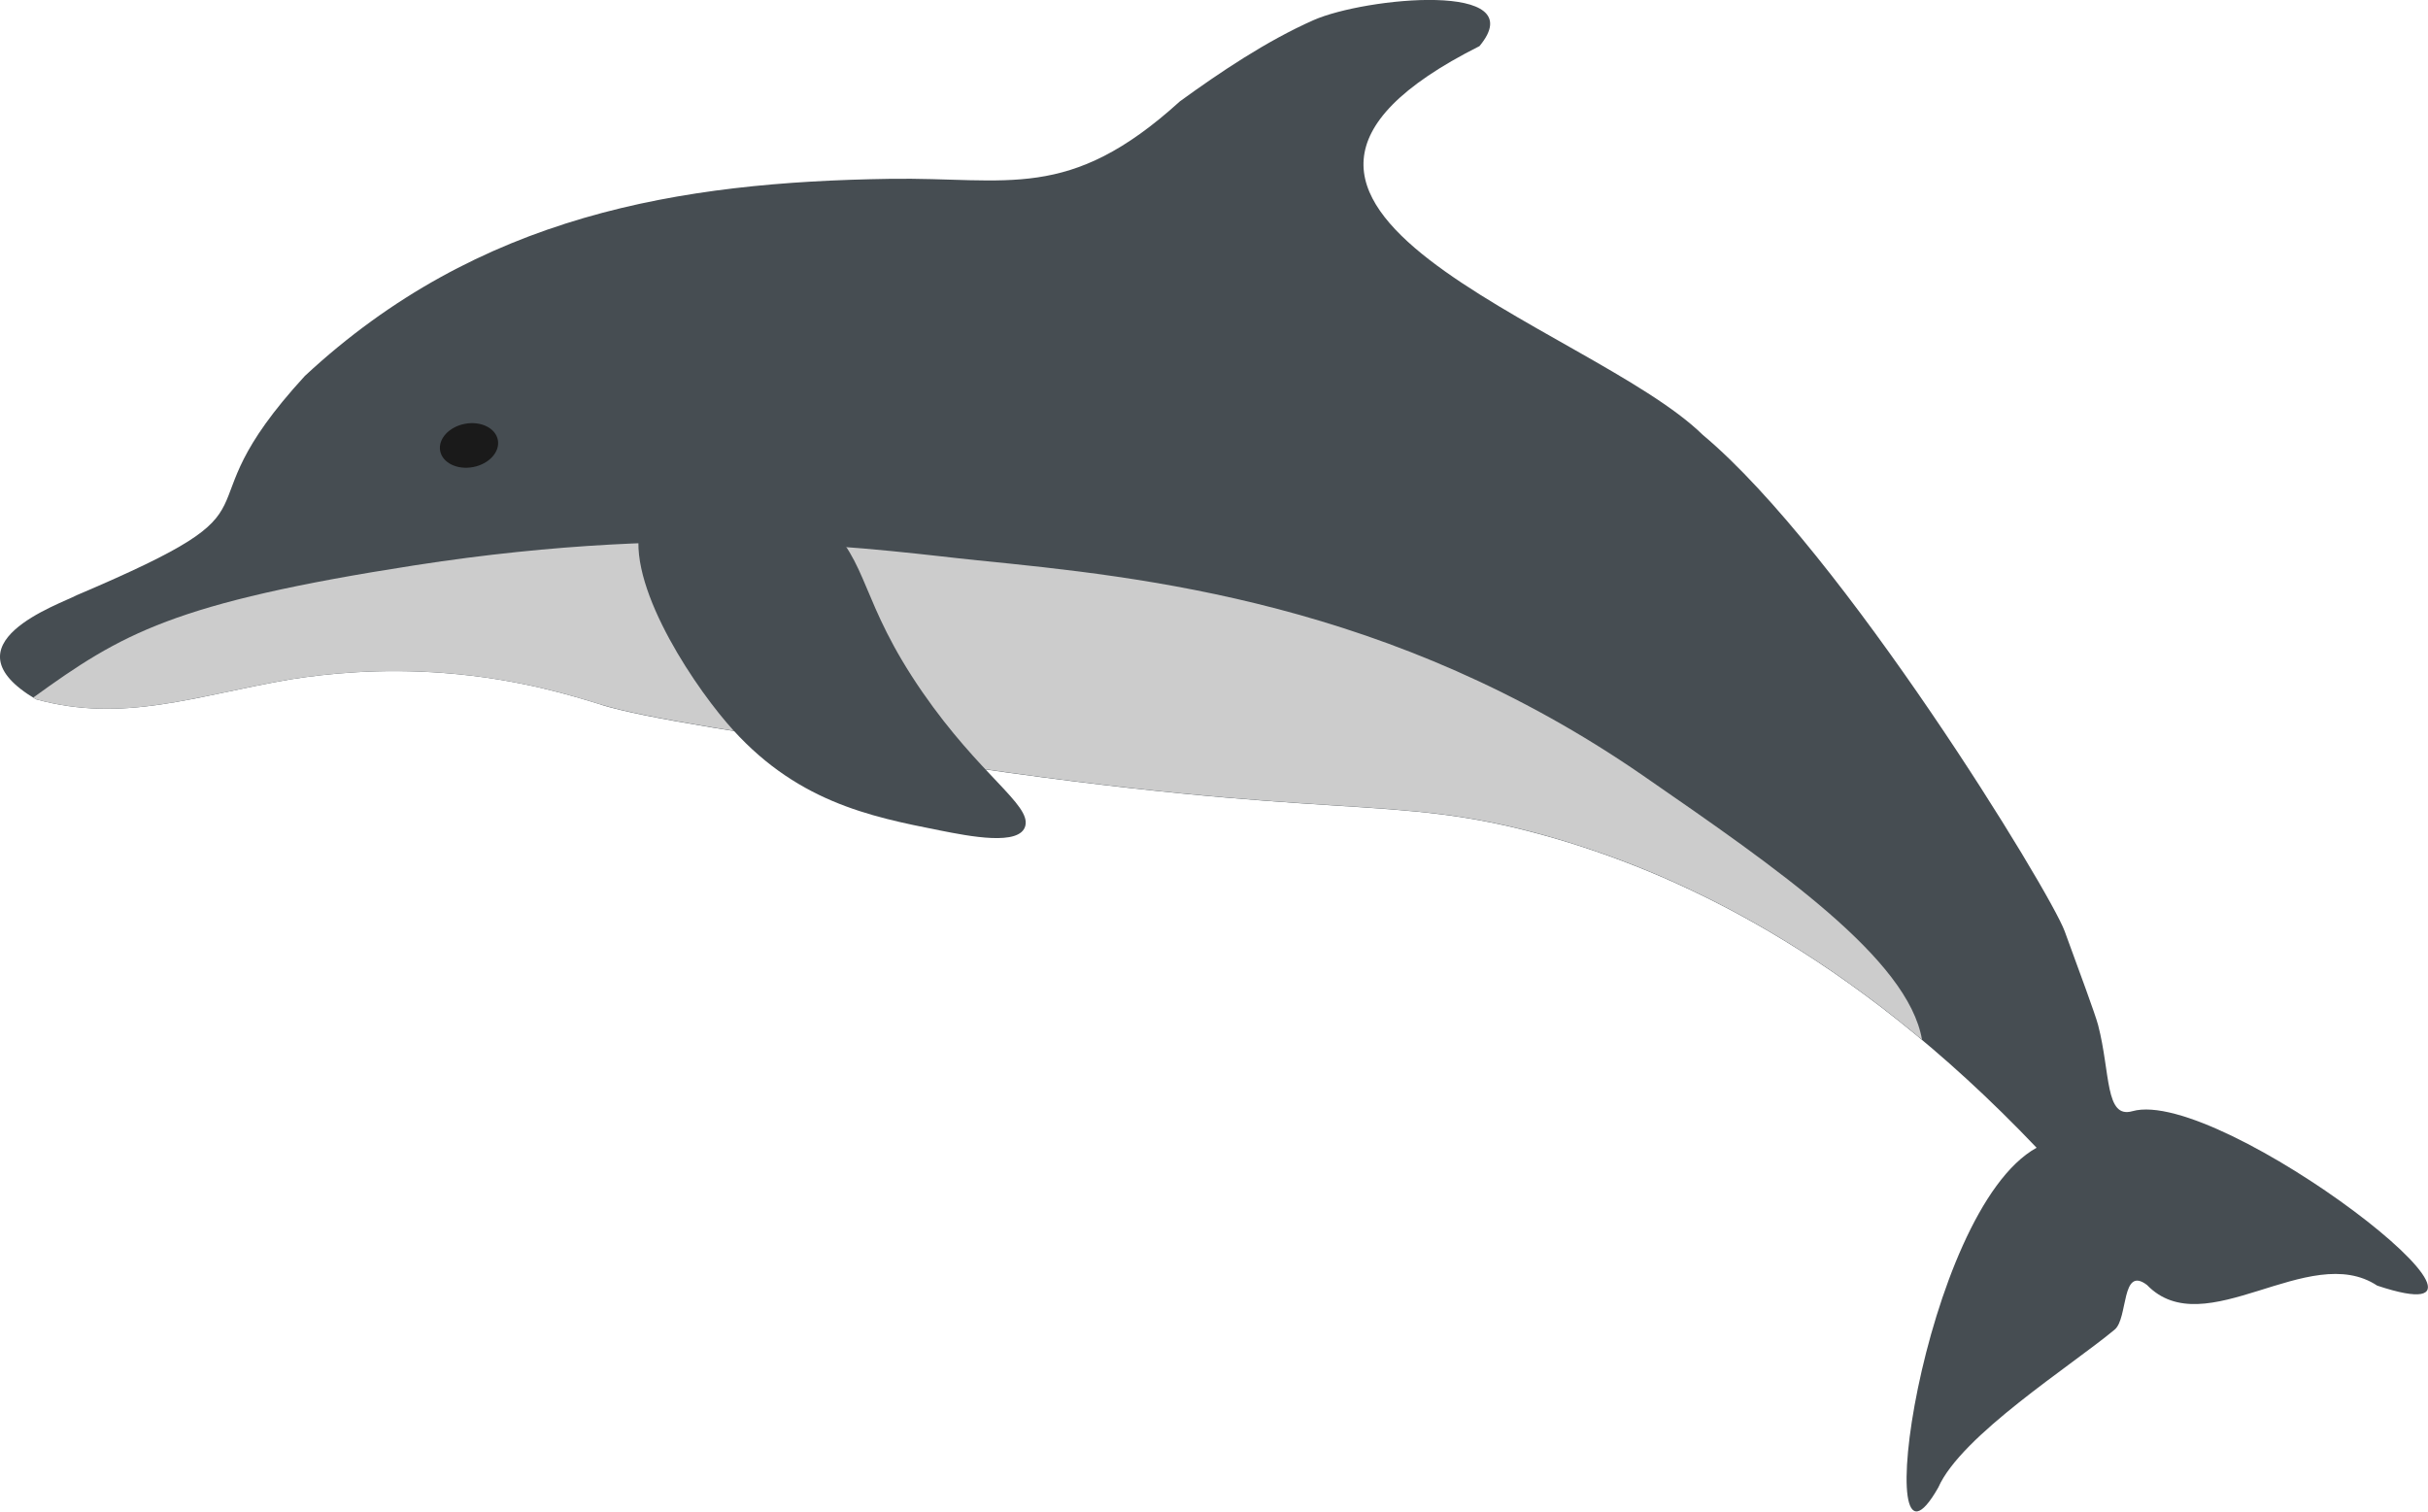
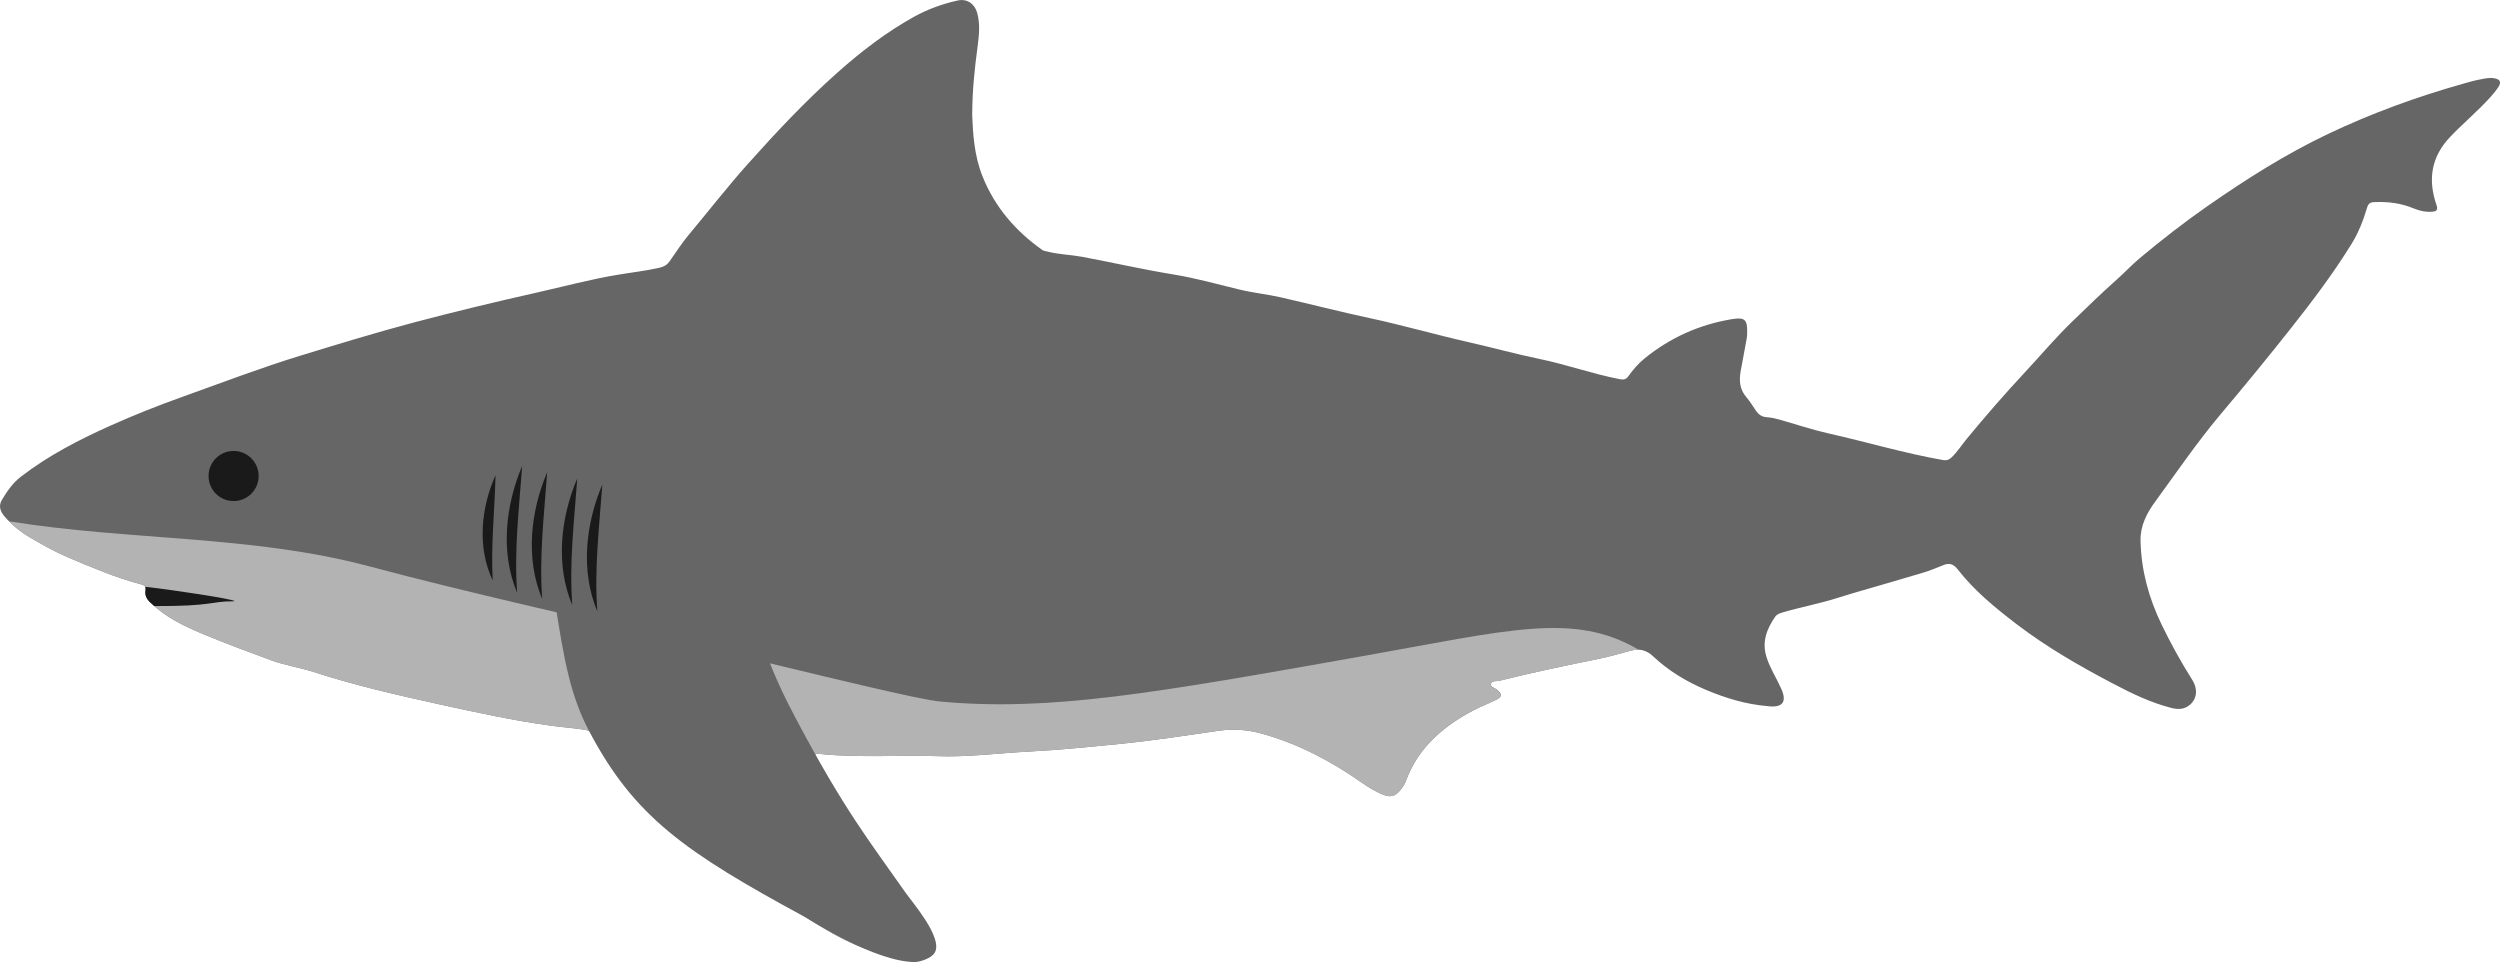
- <svg xmlns="http://www.w3.org/2000/svg" id="Layer_2" data-name="Layer 2" viewBox="0 0 496.34 308.99">
+ <svg xmlns="http://www.w3.org/2000/svg" id="Layer_2" data-name="Layer 2" viewBox="0 0 498.94 192">
  <defs>
    <style>
      .cls-1 {
-         fill: #ccc;
+         fill: #b3b3b3;
      }

      .cls-2 {
-         fill: #1a1a1a;
+         fill: #666;
      }

      .cls-3 {
-         fill: #464d52;
+         fill: #1a1a1a;
      }
    </style>
  </defs>
-   <g id="OTHER">
-     <g id="Dolphin">
-       <path id="body" class="cls-3" d="m122.86,144.05c-5.31-1.62-16.5-5.25-32.03-6.45-13.08-1.01-23.99.12-31.34,1.28-19.73,3.38-34.22,9.03-52.15,4.08-19.18-11.35,4.89-19.41,8.33-21.27,45.98-19.55,19.03-14.73,46.65-44.83,35.54-33.03,76.7-39.65,119.55-40.3,24.27-.37,36.53,4.87,59.33-15.84,8.07-5.85,17.62-12.31,27.31-16.6,10.54-4.66,45.06-8.07,33.93,5.31-65.38,32.9,22.74,57.01,45.65,79.48,28.59,23.92,71,93.32,73.98,101.48,2.98,8.16,6.27,17.01,6.84,19.21,2.54,9.78,1.38,19.16,6.99,17.58,17.97-5.09,86.12,47.65,50.06,35.66-13.98-9.23-35.21,12.12-47.07-.14-5.3-4.01-3.82,6.81-6.6,9.13-8.76,7.31-31.38,21.64-36.06,32.28-14.49,25.52-3.32-56.48,20.1-69.46-38.29-40.25-74.26-56.49-100.44-63.8-31.9-8.92-41.97-2.56-124.02-14.94-39.92-6.03-59.88-9.04-69.02-11.83Z" />
-       <path id="belly" class="cls-1" d="m392.91,212.59c-2.84-16.57-29.41-34.94-57.04-54.03-51.39-35.5-102.22-40.61-136-44-18.8-1.89-57-8-115,1-49.51,7.68-60,14-78,27-.03.02-.05.04-.08.06.18.11.36.22.55.33,17.93,4.95,32.42-.7,52.15-4.08,7.35-1.16,18.26-2.28,31.34-1.28,15.53,1.2,26.72,4.83,32.03,6.45,9.14,2.79,29.1,5.8,69.02,11.83,82.04,12.39,92.12,6.03,124.02,14.94,20.76,5.8,47.67,17.22,77.02,41.76Z" />
-       <path id="fin" class="cls-3" d="m131.32,106.24c-4.27,11.28,9.23,32.15,17.23,41.51,13.76,16.1,29.19,19.17,43.55,22.02,6.01,1.19,16.43,3.26,17.5-.93,1.12-4.37-9.25-10.29-21.02-27.32-12.9-18.66-10.83-26.56-20.12-34.91-12.72-11.44-32.99-11.34-37.14-.36Z" />
-       <ellipse id="eye" class="cls-2" cx="95.88" cy="91.06" rx="6" ry="4.5" transform="translate(-15.33 19.53) rotate(-10.77)" />
+   <g id="SHARKS">
+     <g id="Bull_Shark">
+       <path id="body" class="cls-2" d="m194.03,22.88c.02-5.06.51-9.35,1.08-13.63.29-2.22.53-4.44-.08-6.66-.5-1.84-2.04-2.91-3.91-2.49-3.04.68-5.98,1.74-8.69,3.24-5.52,3.06-10.49,6.88-15.21,11.07-6.39,5.67-12.21,11.87-17.9,18.23-4.09,4.57-7.84,9.41-11.77,14.11-1.41,1.68-2.61,3.53-3.87,5.34-.5.73-1.14,1.13-1.99,1.33-2.8.64-5.65.95-8.48,1.43-5.46.91-10.81,2.36-16.21,3.57-8.12,1.83-16.22,3.77-24.26,5.9-7.62,2.02-15.17,4.33-22.72,6.64-7.93,2.43-15.66,5.39-23.46,8.18-4.96,1.77-9.85,3.71-14.64,5.86-6.23,2.8-12.31,5.94-17.76,10.14-1.61,1.24-2.75,2.9-3.78,4.62-.72,1.21-.34,2.33.55,3.34,1.47,1.67,3.18,3.07,5.08,4.17,2.44,1.42,4.9,2.83,7.49,3.93,4.76,2.02,9.53,4.06,14.56,5.39.7.18,1.14.39.99,1.25-.17.96.24,1.72.95,2.4,3,2.9,6.67,4.69,10.45,6.26,4.53,1.89,9.13,3.6,13.73,5.29,2.74,1,5.63,1.42,8.4,2.31,8.12,2.63,16.42,4.55,24.74,6.38,7.59,1.67,15.19,3.34,22.9,4.38,2.13.29,4.29.43,6.42.77.97.16,1.68.59,2.3,1.29,2.94,3.33,6.16,6.39,9.32,9.51,5.25,5.19,10.77,10.09,16.4,14.87,6.34,5.38,13.15,10.06,20.29,14.29,4.81,2.85,9.9,4.93,15.46,5.76,1.34.2,2.65.14,3.97-.19.85-.21,1.26-.71,1.36-1.54.16-1.34-.2-2.53-.79-3.74-2.76-5.64-6.64-10.55-10.11-15.74-2.58-3.85-5.37-7.54-8.02-11.34-1.55-2.22-2.88-4.6-4.06-7.04-.51-1.06-.27-1.42.86-1.3,4.03.43,8.07.44,12.12.43,3.69,0,7.39-.13,11.08.01,6.22.25,12.36-.59,18.54-.91,6.08-.31,12.12-.93,18.17-1.53,6.56-.65,13.08-1.66,19.6-2.61,2.94-.43,5.84-.24,8.74.57,7.29,2.03,13.84,5.51,19.99,9.82,1.29.9,2.63,1.72,4.09,2.32,1.54.63,2.5.4,3.54-.9.44-.55.86-1.15,1.09-1.8,2.43-6.64,7.4-10.87,13.42-14.07,1.49-.79,3.08-1.37,4.59-2.13,1.22-.61,1.23-1.09.23-1.97-.45-.4-1.42-.56-1.27-1.2.17-.7,1.14-.49,1.76-.65,6.55-1.65,13.16-3.01,19.78-4.36,2.15-.44,4.26-1.08,6.39-1.63,1.71-.44,3.08-.15,4.48,1.17,3.05,2.87,6.61,5.01,10.49,6.65,3.98,1.68,8.04,2.91,12.36,3.26.08,0,.16.02.23.03,2.73.27,3.6-.9,2.49-3.43-.95-2.15-2.26-4.12-2.98-6.4-.96-3.06.06-5.62,1.74-8.06.33-.47.87-.66,1.4-.82,3.69-1.09,7.49-1.78,11.16-2.96,1.01-.32,2.02-.63,3.04-.93,4.63-1.35,9.27-2.67,13.89-4.06,1.39-.42,2.74-.97,4.08-1.52,1.21-.5,2.06-.17,2.85.85,3.3,4.25,7.44,7.63,11.68,10.88,6.07,4.65,12.68,8.44,19.43,11.98,3.67,1.93,7.44,3.75,11.51,4.79,1.36.35,2.65.33,3.77-.66,1.37-1.21,1.57-3.13.42-4.94-2.25-3.56-4.28-7.24-6.11-11.02-2.56-5.29-4.09-10.86-4.21-16.78-.06-2.99,1.29-5.54,2.95-7.8,4.26-5.83,8.32-11.8,12.98-17.34,4.78-5.67,9.49-11.41,14.09-17.23,4.28-5.42,8.46-10.94,12.09-16.83,1.4-2.26,2.35-4.7,3.1-7.23.23-.79.61-1.08,1.39-1.11,2.7-.12,5.33.18,7.85,1.23,1.21.51,2.46.79,3.79.68.91-.07,1.13-.44.83-1.32-1.76-5.1-1.08-9.64,2.79-13.68,2.58-2.7,5.46-5.08,7.96-7.86.57-.64,1.13-1.31,1.6-2.03.63-.97.37-1.51-.78-1.73-1.07-.21-2.11.09-3.15.28-1.08.2-2.13.53-3.19.82-9.23,2.61-18.21,5.88-26.89,10.01-8.55,4.07-16.48,9.11-24.22,14.51-4.61,3.22-9.03,6.67-13.34,10.27-1.6,1.34-3.01,2.87-4.57,4.25-3.05,2.71-5.98,5.57-8.91,8.4-3.33,3.22-6.31,6.77-9.47,10.16-3.97,4.25-7.77,8.64-11.47,13.11-1.05,1.27-1.94,2.67-3.12,3.83-.49.49-1,.67-1.69.55-7.78-1.36-15.35-3.63-23.05-5.36-3.29-.74-6.5-1.84-9.75-2.75-.79-.22-1.61-.39-2.43-.45-1.01-.06-1.66-.56-2.19-1.36-.61-.92-1.2-1.85-1.91-2.69-1.3-1.52-1.42-3.26-1.1-5.1.39-2.2.82-4.4,1.22-6.6.06-.35.07-.7.08-1.06.08-2.68-.45-3.18-3.07-2.75-6.49,1.08-12.3,3.69-17.41,7.84-1.26,1.02-2.3,2.25-3.24,3.56-.45.63-.94.72-1.72.57-5.41-1.04-10.61-2.92-15.98-4.03-4.78-.98-9.46-2.29-14.21-3.36-6.62-1.5-13.15-3.39-19.78-4.81-5.88-1.26-11.69-2.76-17.54-4.1-2.78-.64-5.66-.92-8.44-1.6-4.35-1.05-8.67-2.27-13.09-2.99-6.13-1-12.17-2.39-18.27-3.53-2.32-.43-4.68-.46-6.97-1.06-.34-.09-.69-.11-.99-.33-5.3-3.77-9.38-8.45-11.86-14.58-1.73-4.28-1.94-8.69-2.1-12.43Z" />
+       <path id="belly" class="cls-1" d="m251.86,146.44c7.29,2.03,13.84,5.51,19.99,9.82,1.29.9,2.63,1.72,4.09,2.32,1.54.63,2.5.4,3.54-.9.44-.55.86-1.15,1.09-1.8,2.43-6.64,7.4-10.87,13.42-14.07,1.49-.79,3.08-1.37,4.59-2.13,1.22-.61,1.23-1.09.23-1.97-.45-.4-1.42-.56-1.27-1.2.17-.7,1.14-.49,1.76-.65,6.55-1.65,13.16-3.01,19.78-4.36,2.15-.44,4.26-1.08,6.39-1.63.57-.15,1.09-.2,1.6-.18-13.01-7.65-25.85-3.93-55.45,1.32-41.36,7.34-62.04,11.01-84,9-4.06-.37-20.1-4.25-52-12-20.66-5.02-41.46-9.52-62-15-23.31-6.22-48-5.1-71.81-8.97,1.26,1.26,2.66,2.35,4.19,3.24,2.44,1.42,4.9,2.83,7.49,3.93,4.76,2.02,9.53,4.06,14.56,5.39.7.18,1.14.39.99,1.25-.17.96.24,1.72.95,2.4,3,2.9,6.67,4.69,10.45,6.26,4.53,1.89,9.13,3.6,13.73,5.29,2.74,1,5.63,1.42,8.4,2.31,8.12,2.63,16.42,4.55,24.74,6.38,7.59,1.67,15.19,3.34,22.9,4.38,2.13.29,4.29.43,6.42.77.97.16,1.68.59,2.3,1.29,2.94,3.33,6.16,6.39,9.32,9.51,5.25,5.19,10.77,10.09,16.4,14.87,6.34,5.38,13.15,10.06,20.29,14.29,4.81,2.85,9.9,4.93,15.46,5.76,1.34.2,2.65.14,3.97-.19.85-.21,1.26-.71,1.36-1.54.16-1.34-.2-2.53-.79-3.74-2.76-5.64-6.64-10.55-10.11-15.74-2.58-3.85-5.37-7.54-8.02-11.34-1.55-2.22-2.88-4.6-4.06-7.04-.51-1.06-.27-1.42.86-1.3,4.03.43,8.07.44,12.12.43,3.69,0,7.39-.13,11.08.01,6.22.25,12.36-.59,18.54-.91,6.08-.31,12.12-.93,18.17-1.53,6.56-.65,13.08-1.66,19.6-2.61,2.94-.43,5.84-.24,8.74.57Z" />
+       <path id="fin" class="cls-2" d="m110.62,119c1.97,13.47,3.44,20.27,7,27,9,17,19,24,43,37,1.05.57,14,9,22,9,.75,0,3.35-.66,4-2,1.46-3.02-4.46-9.8-6-12-7-10-12.18-16.39-22-35-7.56-14.32-5.53-15.94-10-20-9.75-8.85-25.87-6.98-38-4Z" />
+       <path id="mouth" class="cls-3" d="m46.62,120c.16,0,.17-.02.17-.03.11-.38-13.21-2.38-17.82-2.86.09.17.12.4.07.73-.17.96.24,1.72.95,2.4.26.25.53.49.81.72,11.82.04,11.1-.96,15.82-.96Z" />
+       <circle id="eye" class="cls-3" cx="46.62" cy="95" r="5" />
+       <g id="gills">
+         <path class="cls-3" d="m103.21,118.3c-3.38-8.02-2.34-17.43,1-25.3-.61,8.49-1.63,16.77-1,25.3h0Z" />
+         <path class="cls-3" d="m108.21,119.53c-3.38-8.02-2.34-17.43,1-25.3-.61,8.49-1.63,16.77-1,25.3h0Z" />
+         <path class="cls-3" d="m114.21,120.77c-3.38-8.02-2.34-17.43,1-25.3-.61,8.49-1.63,16.77-1,25.3h0Z" />
+         <path class="cls-3" d="m119.21,122c-3.38-8.02-2.34-17.43,1-25.3-.61,8.49-1.63,16.77-1,25.3h0Z" />
+         <path class="cls-3" d="m98.33,115.83c-3.12-6.55-2.35-14.51.57-20.99-.17,6.96-.95,14.02-.57,20.99h0Z" />
+       </g>
    </g>
  </g>
</svg>
